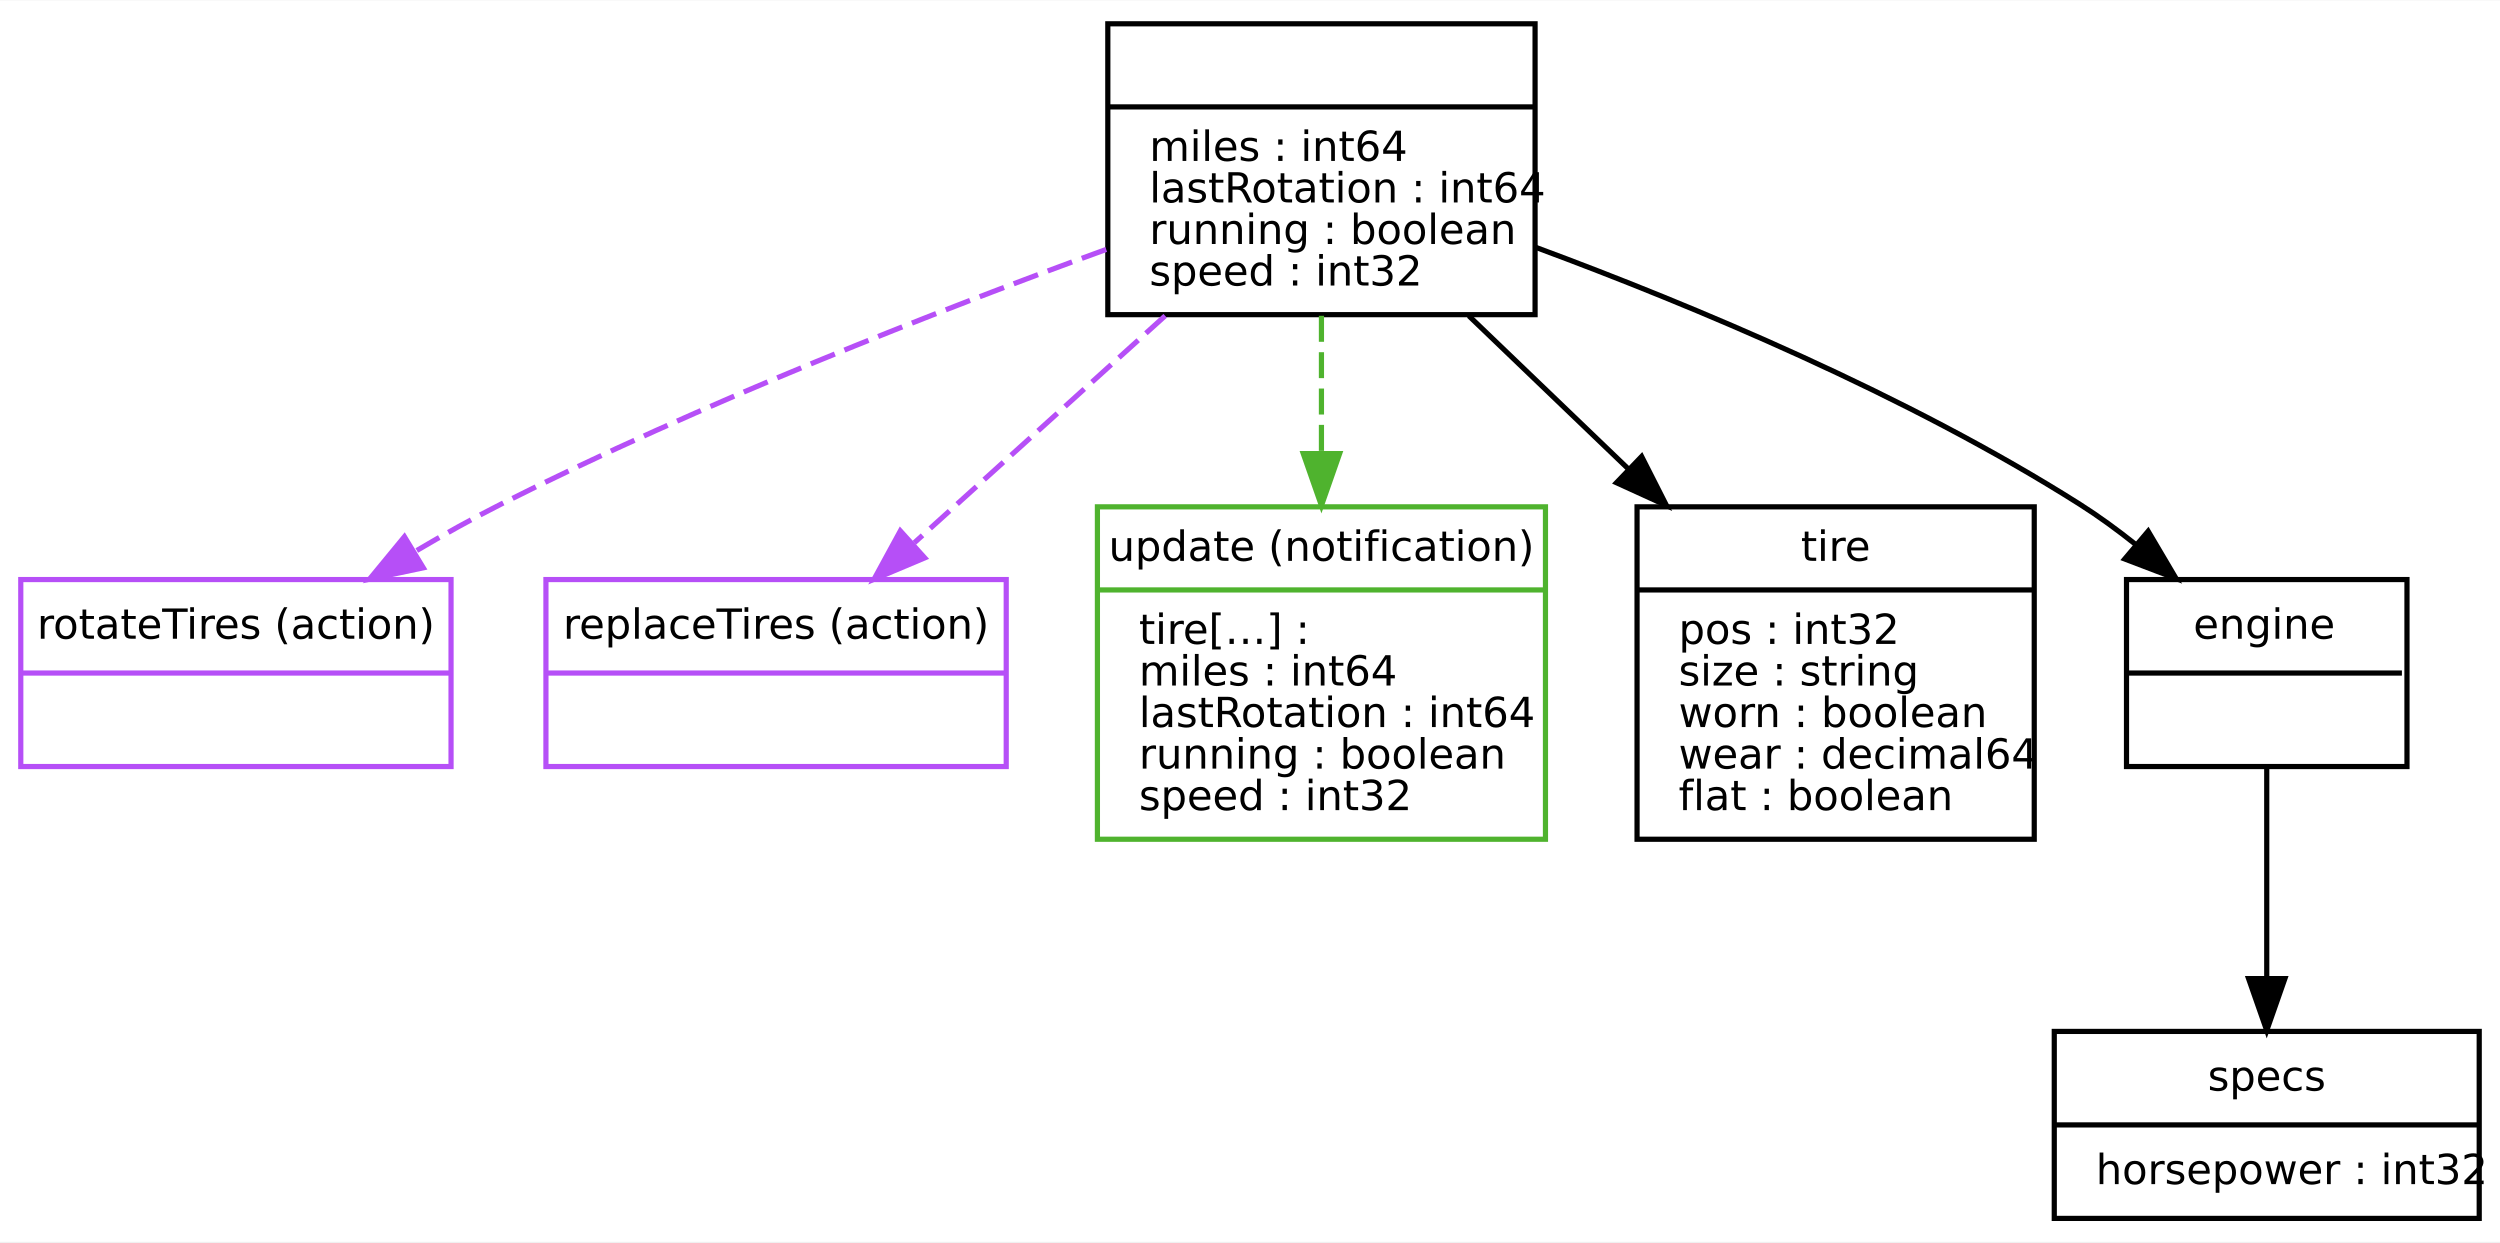
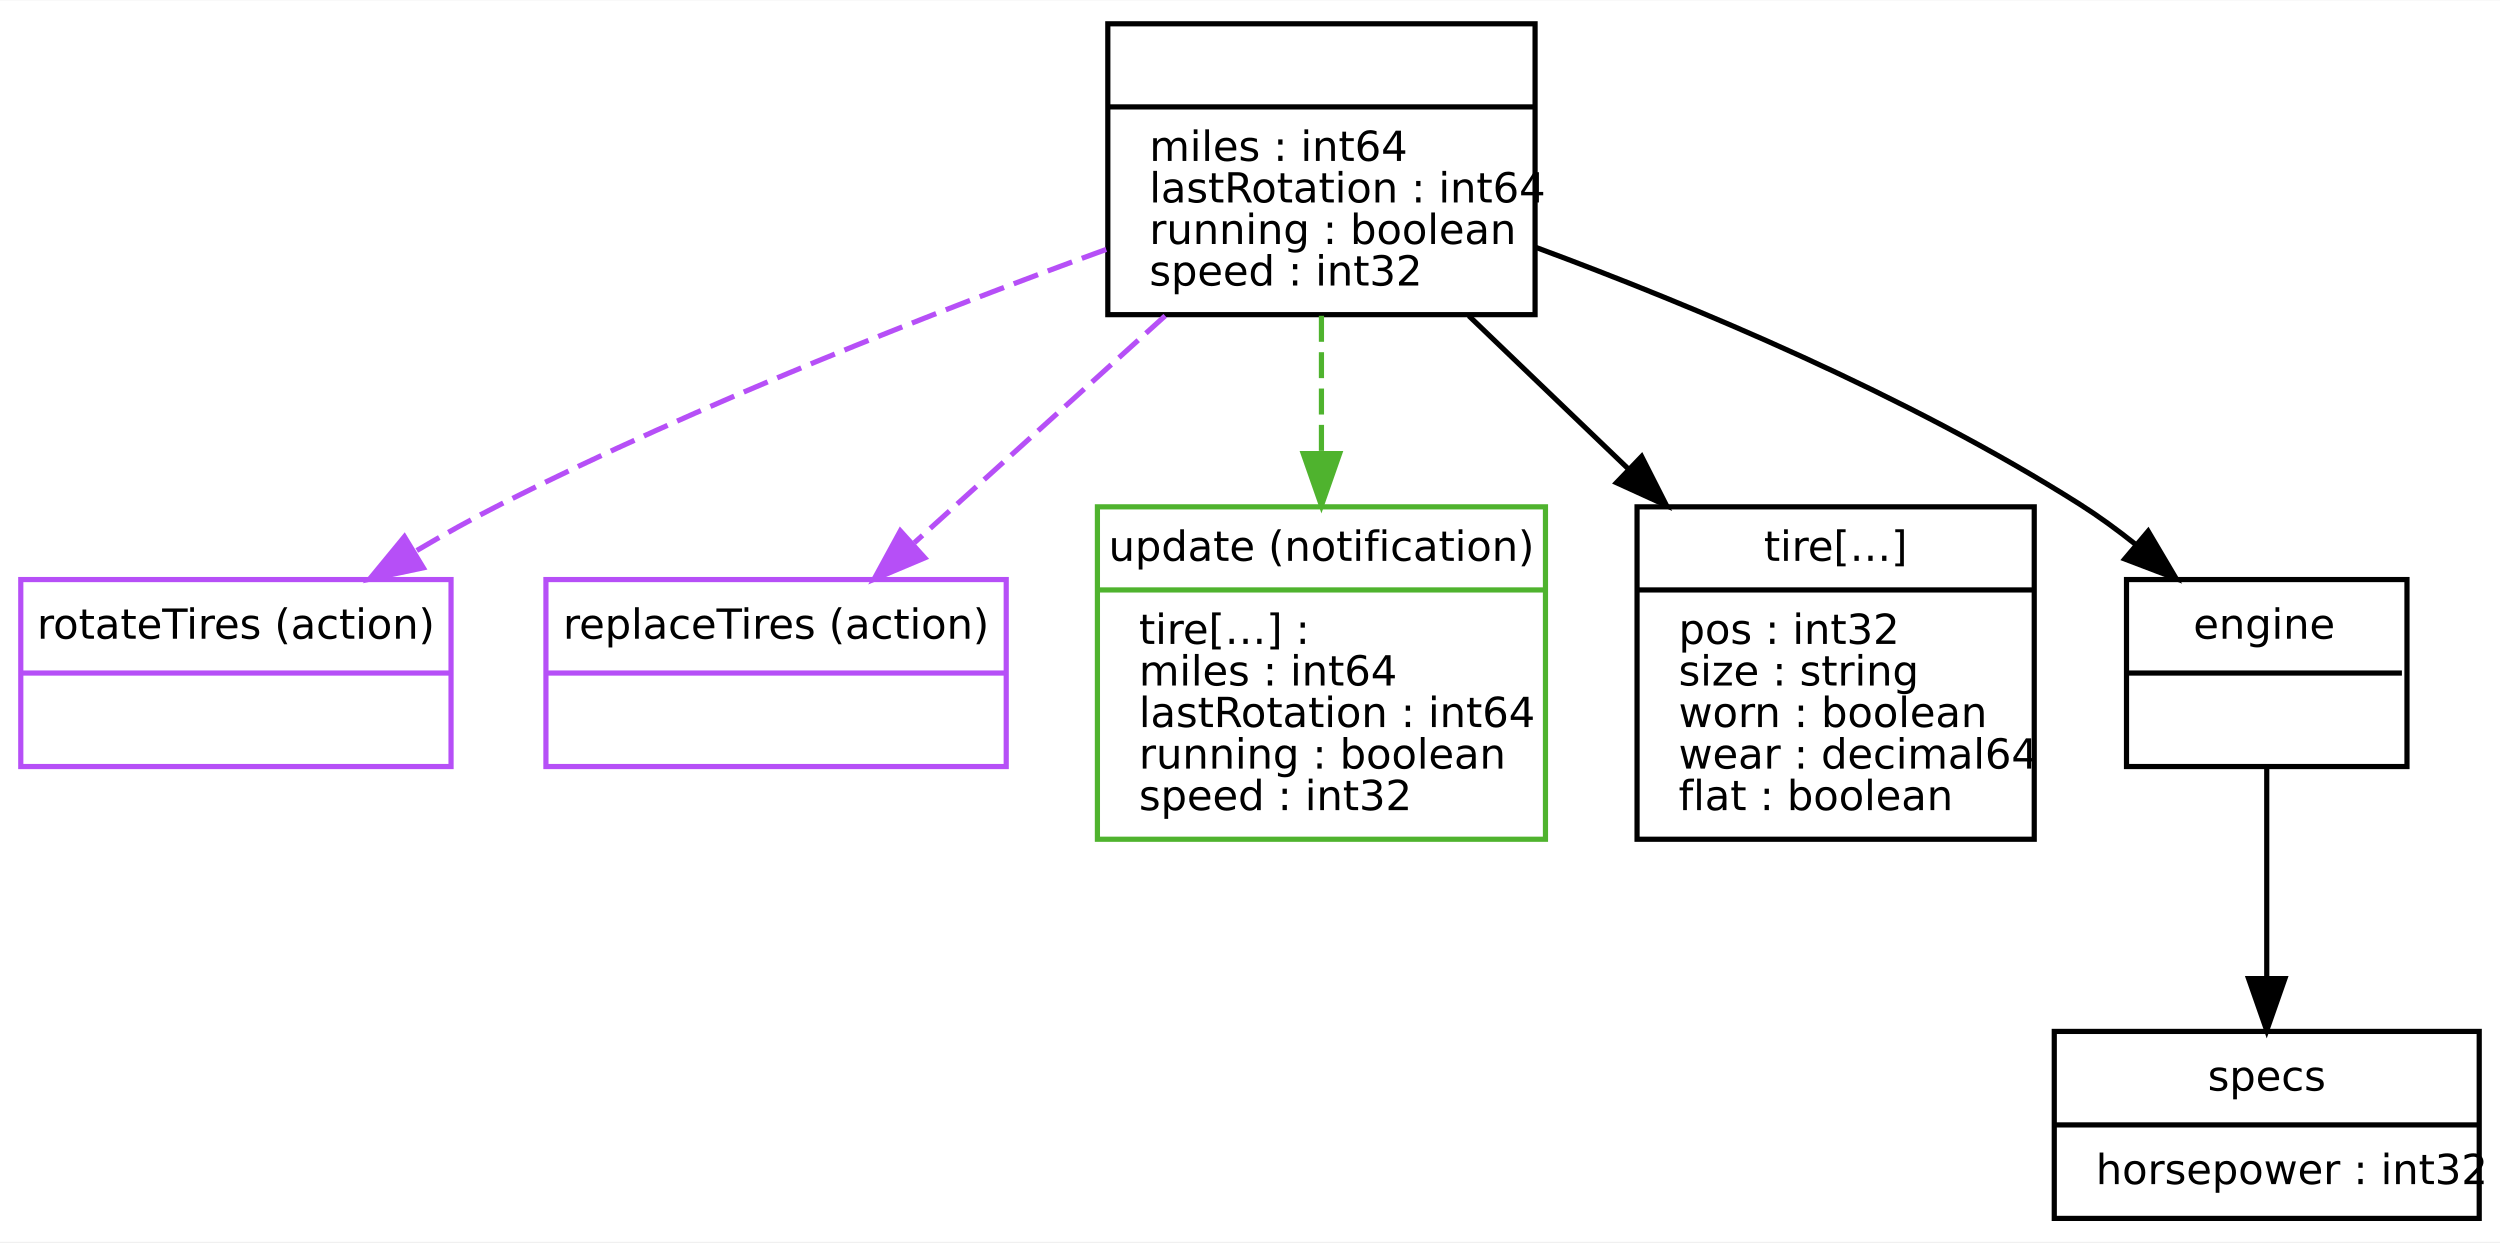
<svg xmlns="http://www.w3.org/2000/svg" width="481pt" height="239pt" viewBox="0.00 0.00 481.33 239.00">
  <g id="graph0" class="graph" transform="scale(1 1) rotate(0) translate(4 235)">
    <polygon fill="white" stroke="none" points="-4,4 -4,-235 477.328,-235 477.328,4 -4,4" />
    <g id="node1" class="node">
      <polygon fill="none" stroke="black" points="209.289,-174.5 209.289,-230.5 291.551,-230.5 291.551,-174.5 209.289,-174.5" />
      <text text-anchor="middle" x="250.42" y="-220.1" font-family="Bitstream Vera Sans" font-size="8.00"> </text>
      <polyline fill="none" stroke="black" points="209.289,-214.5 291.551,-214.5 " />
      <text text-anchor="start" x="217.289" y="-204.1" font-family="Bitstream Vera Sans" font-size="8.00">miles : int64</text>
      <text text-anchor="start" x="217.289" y="-196.1" font-family="Bitstream Vera Sans" font-size="8.00">lastRotation : int64</text>
      <text text-anchor="start" x="217.289" y="-188.1" font-family="Bitstream Vera Sans" font-size="8.00">running : boolean</text>
      <text text-anchor="start" x="217.289" y="-180.1" font-family="Bitstream Vera Sans" font-size="8.00">speed : int32</text>
    </g>
    <g id="node2" class="node">
      <polygon fill="none" stroke="#b64ff7" points="0,-87.5 0,-123.5 82.84,-123.5 82.84,-87.5 0,-87.5" />
      <text text-anchor="middle" x="41.42" y="-112.1" font-family="Bitstream Vera Sans" font-size="8.00">rotateTires (action)</text>
      <polyline fill="none" stroke="#b64ff7" points="0,-105.5 82.84,-105.5 " />
      <text text-anchor="middle" x="41.42" y="-94.1" font-family="Bitstream Vera Sans" font-size="8.00"> </text>
    </g>
    <g id="edge1" class="edge">
      <path fill="none" stroke="#b64ff7" stroke-dasharray="5,2" d="M208.98,-187.06C176.604,-175.254 130.814,-157.393 92.42,-138 87.005,-135.265 81.411,-132.142 76.001,-128.949" />
      <polygon fill="#b64ff7" stroke="#b64ff7" points="77.499,-125.764 67.134,-123.568 73.867,-131.748 77.499,-125.764" />
    </g>
    <g id="node3" class="node">
      <polygon fill="none" stroke="#b64ff7" points="101.109,-87.5 101.109,-123.5 189.73,-123.5 189.73,-87.5 101.109,-87.5" />
      <text text-anchor="middle" x="145.42" y="-112.1" font-family="Bitstream Vera Sans" font-size="8.00">replaceTires (action)</text>
      <polyline fill="none" stroke="#b64ff7" points="101.109,-105.5 189.73,-105.5 " />
      <text text-anchor="middle" x="145.42" y="-94.1" font-family="Bitstream Vera Sans" font-size="8.00"> </text>
    </g>
    <g id="edge2" class="edge">
      <path fill="none" stroke="#b64ff7" stroke-dasharray="5,2" d="M220.331,-174.277C205.094,-160.491 186.756,-143.899 172.038,-130.583" />
      <polygon fill="#b64ff7" stroke="#b64ff7" points="174.04,-127.674 164.276,-123.56 169.343,-132.865 174.04,-127.674" />
    </g>
    <g id="node4" class="node">
      <polygon fill="none" stroke="#4fb32e" points="207.287,-73.5 207.287,-137.5 293.553,-137.5 293.553,-73.5 207.287,-73.5" />
      <text text-anchor="middle" x="250.42" y="-127.1" font-family="Bitstream Vera Sans" font-size="8.00">update (notification)</text>
      <polyline fill="none" stroke="#4fb32e" points="207.287,-121.5 293.553,-121.5 " />
      <text text-anchor="start" x="215.287" y="-111.1" font-family="Bitstream Vera Sans" font-size="8.00">tire[…] : </text>
      <text text-anchor="start" x="215.287" y="-103.1" font-family="Bitstream Vera Sans" font-size="8.00">miles : int64</text>
      <text text-anchor="start" x="215.287" y="-95.1" font-family="Bitstream Vera Sans" font-size="8.00">lastRotation : int64</text>
      <text text-anchor="start" x="215.287" y="-87.1" font-family="Bitstream Vera Sans" font-size="8.00">running : boolean</text>
      <text text-anchor="start" x="215.287" y="-79.1" font-family="Bitstream Vera Sans" font-size="8.00">speed : int32</text>
    </g>
    <g id="edge3" class="edge">
      <path fill="none" stroke="#4fb32e" stroke-dasharray="5,2" d="M250.42,-174.277C250.42,-166.08 250.42,-156.891 250.42,-147.989" />
      <polygon fill="#4fb32e" stroke="#4fb32e" points="253.92,-147.746 250.42,-137.746 246.92,-147.746 253.92,-147.746" />
    </g>
    <g id="node5" class="node">
      <polygon fill="none" stroke="black" points="311.184,-73.5 311.184,-137.5 387.656,-137.5 387.656,-73.5 311.184,-73.5" />
-       <text text-anchor="middle" x="349.42" y="-127.1" font-family="Bitstream Vera Sans" font-size="8.00">tire</text>
+       <text text-anchor="middle" x="349.42" y="-127.1" font-family="Bitstream Vera Sans" font-size="8.00">tire[…]</text>
      <polyline fill="none" stroke="black" points="311.184,-121.5 387.656,-121.5 " />
      <text text-anchor="start" x="319.184" y="-111.1" font-family="Bitstream Vera Sans" font-size="8.00">pos : int32</text>
      <text text-anchor="start" x="319.184" y="-103.1" font-family="Bitstream Vera Sans" font-size="8.00">size : string</text>
      <text text-anchor="start" x="319.184" y="-95.1" font-family="Bitstream Vera Sans" font-size="8.00">worn : boolean</text>
      <text text-anchor="start" x="319.184" y="-87.1" font-family="Bitstream Vera Sans" font-size="8.00">wear : decimal64</text>
      <text text-anchor="start" x="319.184" y="-79.1" font-family="Bitstream Vera Sans" font-size="8.00">flat : boolean</text>
    </g>
    <g id="edge4" class="edge">
      <path fill="none" stroke="black" d="M278.789,-174.277C288.353,-165.1 299.211,-154.68 309.497,-144.81" />
      <polygon fill="black" stroke="black" points="312.066,-147.196 316.858,-137.746 307.219,-142.145 312.066,-147.196" />
    </g>
    <g id="node6" class="node">
      <polygon fill="none" stroke="black" points="405.42,-87.5 405.42,-123.5 459.42,-123.5 459.42,-87.5 405.42,-87.5" />
      <text text-anchor="middle" x="431.932" y="-112.1" font-family="Bitstream Vera Sans" font-size="8.00">engine</text>
      <polyline fill="none" stroke="black" points="405.42,-105.5 458.443,-105.5 " />
      <text text-anchor="middle" x="431.932" y="-94.1" font-family="Bitstream Vera Sans" font-size="8.00"> </text>
    </g>
    <g id="edge5" class="edge">
      <path fill="none" stroke="black" d="M291.764,-187.431C321.966,-176.241 363.26,-159 396.42,-138 400.051,-135.701 403.685,-133.044 407.172,-130.268" />
      <polygon fill="black" stroke="black" points="409.587,-132.81 414.974,-123.686 405.073,-127.459 409.587,-132.81" />
    </g>
    <g id="node7" class="node">
      <polygon fill="none" stroke="black" points="391.512,-0.5 391.512,-36.5 473.328,-36.5 473.328,-0.5 391.512,-0.5" />
      <text text-anchor="middle" x="432.42" y="-25.1" font-family="Bitstream Vera Sans" font-size="8.00">specs</text>
      <polyline fill="none" stroke="black" points="391.512,-18.5 473.328,-18.5 " />
      <text text-anchor="start" x="399.512" y="-7.1" font-family="Bitstream Vera Sans" font-size="8.00">horsepower : int32</text>
    </g>
    <g id="edge6" class="edge">
      <path fill="none" stroke="black" d="M432.42,-87.299C432.42,-75.663 432.42,-60.048 432.42,-46.737" />
      <polygon fill="black" stroke="black" points="435.92,-46.675 432.42,-36.675 428.92,-46.675 435.92,-46.675" />
    </g>
  </g>
</svg>
